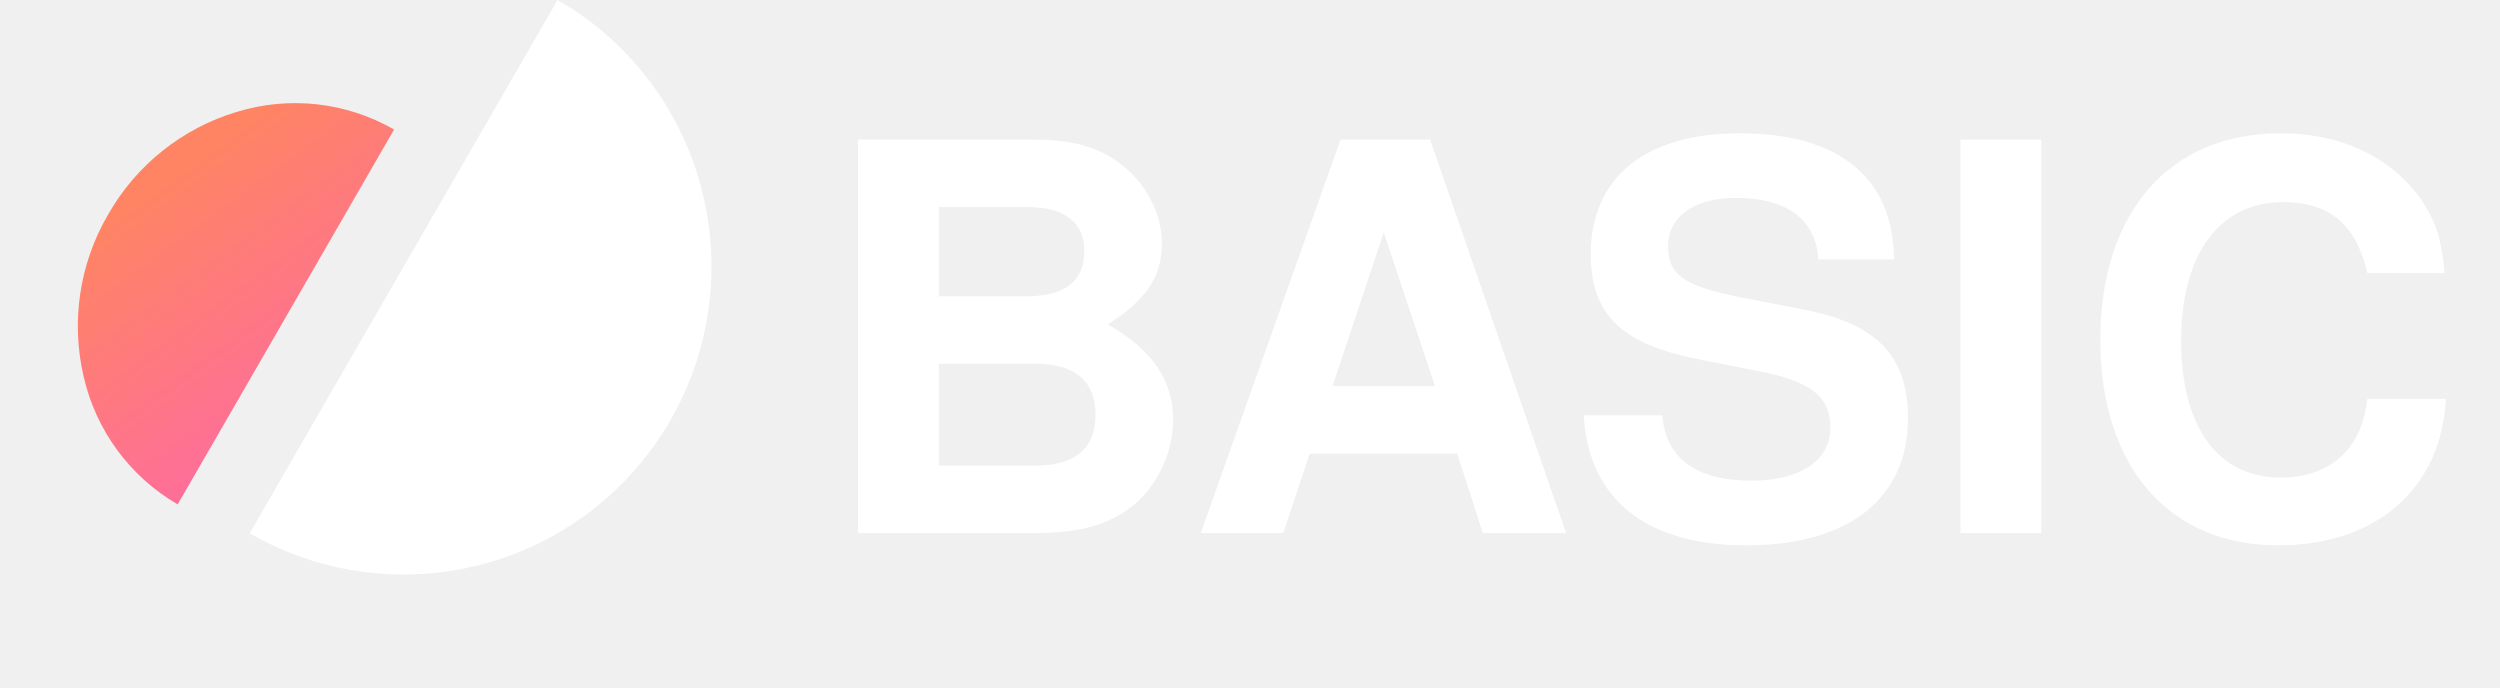
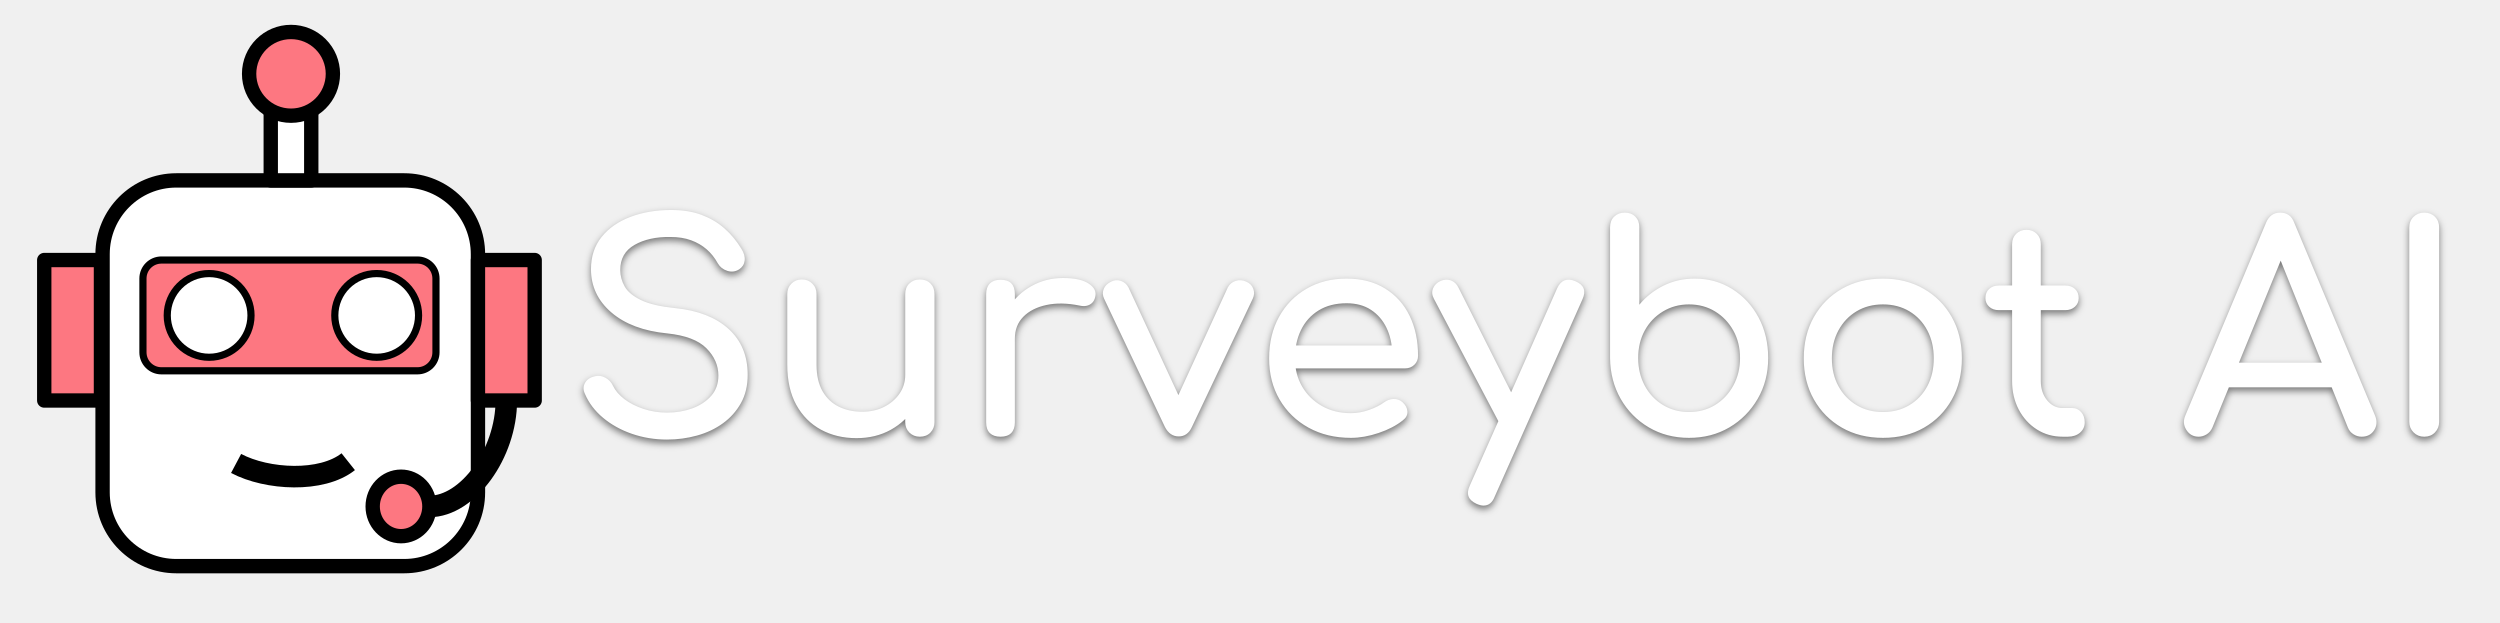
- <svg xmlns="http://www.w3.org/2000/svg" width="111.196" height="30.566" viewBox="0 0 111.196 30.566">
-   <defs>
-     <linearGradient id="linear-gradient" x1="0.5" x2="1.275" y2="0.725" gradientUnits="objectBoundingBox">
-       <stop offset="0" stop-color="#fe8464" />
-       <stop offset="1" stop-color="#fe6e9a" />
-     </linearGradient>
-   </defs>
-   <g id="Group_2" data-name="Group 2" transform="translate(-372.804 -44.291)">
-     <text id="BASIC" transform="translate(409 68)" fill="#fff" font-size="24" font-family="Helvetica-Bold, Helvetica" font-weight="700">
-       <tspan x="0" y="0">BASIC</tspan>
-     </text>
-     <path id="Subtraction_1" data-name="Subtraction 1" d="M9.126,19.253h0a8.835,8.835,0,0,1-6.453-2.82A9.835,9.835,0,0,1,0,9.626,9.835,9.835,0,0,1,2.673,2.82,8.835,8.835,0,0,1,9.126,0V19.252Z" transform="translate(382.43 45.489) rotate(30)" fill="url(#linear-gradient)" />
-     <path id="Subtraction_2" data-name="Subtraction 2" d="M13.694,0h0A13.694,13.694,0,0,0,4.011,23.377a13.6,13.6,0,0,0,9.683,4.011V0Z" transform="translate(395.769 74.857) rotate(-150)" fill="#fff" />
+ <svg xmlns="http://www.w3.org/2000/svg" xmlns:xlink="http://www.w3.org/1999/xlink" version="1.1" width="200" viewBox="0.0 0.0 1393.827 347.318" fill="none" stroke="none" stroke-linecap="square" stroke-miterlimit="10">
+   <clipPath id="p.0">
+     <path d="m0 0l1393.827 0l0 347.318l-1393.827 0l0 -347.318z" clip-rule="nonzero" />
+   </clipPath>
+   <g clip-path="url(#p.0)">
+     <path fill="#000000" fill-opacity="0.0" d="m0 0l1393.827 0l0 347.318l-1393.827 0z" fill-rule="evenodd" />
+     <g filter="url(#shadowFilter-p.1)">
+       <use xlink:href="#p.1" transform="matrix(1.0 0.0 0.0 1.0 0.0 2.0)" />
+     </g>
+     <defs>
+       <filter id="shadowFilter-p.1" filterUnits="userSpaceOnUse">
+         <feGaussianBlur in="SourceAlpha" stdDeviation="2.0" result="blur" />
+         <feComponentTransfer in="blur" color-interpolation-filters="sRGB">
+           <feFuncR type="linear" slope="0" intercept="0.0" />
+           <feFuncG type="linear" slope="0" intercept="0.0" />
+           <feFuncB type="linear" slope="0" intercept="0.0" />
+           <feFuncA type="linear" slope="0.5" intercept="0" />
+         </feComponentTransfer>
+       </filter>
+     </defs>
+     <g id="p.1">
+       <path fill="#000000" fill-opacity="0.0" d="m307.21 80.882l1091.528 0l0 254.457l-1091.528 0z" fill-rule="evenodd" />
+       <path fill="#ffffff" d="m371.897 245.076q-10.25 0 -19.531 -3.188q-9.281 -3.203 -16.156 -8.953q-6.875 -5.766 -10.078 -13.297q-1.609 -3.359 0.078 -6.234q1.688 -2.875 5.688 -3.688q2.875 -0.641 5.672 0.891q2.797 1.516 4.234 4.562q1.922 4.0 6.312 7.359q4.406 3.359 10.641 5.438q6.25 2.078 13.141 2.078q7.672 0 14.141 -2.391q6.484 -2.406 10.484 -6.969q4.0 -4.562 4.0 -11.281q0 -8.484 -6.641 -15.203q-6.625 -6.719 -21.828 -8.312q-19.844 -1.922 -31.203 -11.688q-11.359 -9.766 -11.359 -24.156q0 -10.562 5.922 -17.922q5.922 -7.359 16.078 -11.203q10.156 -3.844 22.641 -3.844q9.766 0 17.031 2.734q7.281 2.719 12.719 7.516q5.453 4.797 9.453 11.359q2.234 3.516 1.828 6.641q-0.391 3.109 -3.109 4.875q-3.047 1.922 -6.562 0.812q-3.516 -1.125 -5.281 -4.172q-2.562 -4.641 -6.25 -7.844q-3.672 -3.203 -8.641 -5.031q-4.953 -1.844 -11.672 -1.844q-11.844 -0.156 -19.844 4.406q-8.0 4.547 -8.0 14.0q0 4.797 2.484 9.203q2.484 4.391 9.125 7.594q6.641 3.203 19.109 4.469q19.047 1.922 29.688 11.609q10.641 9.672 10.641 25.516q0 9.125 -3.766 15.844q-3.75 6.719 -10.078 11.281q-6.312 4.562 -14.406 6.797q-8.078 2.234 -16.703 2.234zm105.596 -0.797q-11.047 0 -19.766 -4.719q-8.719 -4.719 -13.766 -13.828q-5.031 -9.125 -5.031 -22.406l0 -39.359q0 -3.531 2.312 -5.844q2.328 -2.328 5.844 -2.328q3.516 0 5.828 2.328q2.328 2.312 2.328 5.844l0 39.359q0 8.953 3.359 14.797q3.375 5.844 9.125 8.641q5.766 2.797 12.969 2.797q6.875 0 12.234 -2.719q5.359 -2.719 8.562 -7.359q3.203 -4.641 3.203 -10.406l10.078 0q0 9.922 -4.891 17.922q-4.875 8.0 -13.281 12.641q-8.391 4.641 -19.109 4.641zm35.359 -0.797q-3.516 0 -5.844 -2.312q-2.312 -2.328 -2.312 -5.844l0 -71.359q0 -3.688 2.312 -5.922q2.328 -2.25 5.844 -2.25q3.672 0 5.906 2.25q2.25 2.234 2.25 5.922l0 71.359q0 3.516 -2.25 5.844q-2.234 2.312 -5.906 2.312zm44.792 -54.719q0 -9.594 4.719 -17.188q4.734 -7.609 12.734 -12.094q8.0 -4.484 17.594 -4.484q9.594 0 14.312 3.125q4.719 3.125 3.609 7.438q-0.484 2.234 -1.844 3.438q-1.359 1.203 -3.125 1.531q-1.75 0.312 -3.828 -0.172q-10.25 -2.078 -18.406 -0.312q-8.156 1.75 -12.875 6.562q-4.719 4.797 -4.719 12.156l-8.172 0zm0.172 54.719q-3.844 0 -5.922 -2.0q-2.078 -2.0 -2.078 -6.0l0 -71.516q0 -3.844 2.078 -5.922q2.078 -2.078 5.922 -2.078q4.0 0 6.0 2.0q2.0 2.0 2.0 6.0l0 71.516q0 3.844 -2.0 5.922q-2.0 2.078 -6.0 2.078zm99.354 -0.156q-4.953 0 -7.688 -5.281l-33.906 -71.516q-1.281 -2.734 -0.25 -5.359q1.047 -2.641 4.078 -4.094q2.719 -1.438 5.516 -0.469q2.812 0.953 4.25 3.672l31.688 68.328l-7.688 0l31.359 -68.328q1.438 -2.719 4.391 -3.672q2.969 -0.969 6.016 0.469q2.875 1.281 3.828 4.0q0.969 2.719 -0.312 5.453l-33.922 71.516q-2.406 5.281 -7.359 5.281zm95.996 0.797q-13.281 0 -23.609 -5.672q-10.312 -5.688 -16.156 -15.688q-5.828 -10.0 -5.828 -22.969q0 -13.109 5.516 -23.109q5.516 -10.0 15.281 -15.672q9.766 -5.688 22.406 -5.688q12.469 0 21.422 5.516q8.969 5.516 13.688 15.203q4.719 9.672 4.719 22.312q0 3.047 -2.078 5.047q-2.078 2.0 -5.281 2.0l-64.469 0l0 -12.797l64.0 0l-6.562 4.469q-0.156 -8.0 -3.203 -14.312q-3.047 -6.328 -8.641 -10.0q-5.594 -3.688 -13.594 -3.688q-9.125 0 -15.609 4.0q-6.469 4.0 -9.844 10.969q-3.359 6.953 -3.359 15.75q0 8.812 4.0 15.688q4.0 6.875 11.047 10.875q7.047 4.0 16.156 4.0q4.969 0 10.156 -1.828q5.203 -1.844 8.406 -4.25q2.406 -1.75 5.203 -1.828q2.797 -0.094 4.875 1.672q2.719 2.406 2.875 5.281q0.172 2.875 -2.547 4.953q-5.438 4.328 -13.531 7.047q-8.078 2.719 -15.438 2.719zm73.923 37.766q-1.594 0 -3.844 -0.969q-7.031 -3.203 -3.828 -10.078l48.797 -110.234q3.203 -6.719 10.078 -3.844q7.203 3.031 4.0 10.078l-48.969 110.078q-1.906 4.969 -6.234 4.969zm18.875 -41.922q-3.031 1.281 -5.672 0.25q-2.641 -1.047 -4.234 -4.094l-36.641 -69.594q-1.609 -3.047 -0.406 -5.844q1.203 -2.797 4.234 -4.078q3.047 -1.281 5.766 -0.234q2.719 1.031 4.156 4.062l35.047 69.609q1.594 3.031 1.188 5.844q-0.391 2.797 -3.438 4.078zm95.693 4.156q-12.484 0 -22.406 -5.844q-9.922 -5.844 -15.688 -15.922q-5.75 -10.078 -5.906 -22.719l0 -72.953q0 -3.688 2.312 -5.922q2.328 -2.234 5.844 -2.234q3.672 0 5.906 2.234q2.25 2.234 2.25 5.922l0 43.203q5.594 -6.719 13.516 -10.641q7.922 -3.922 17.359 -3.922q11.688 0 20.969 5.844q9.281 5.828 14.641 15.828q5.359 10.0 5.359 22.641q0 12.641 -5.844 22.719q-5.844 10.078 -15.766 15.922q-9.906 5.844 -22.547 5.844zm0 -14.406q8.156 0 14.547 -3.906q6.406 -3.922 10.156 -10.797q3.766 -6.891 3.766 -15.375q0 -8.641 -3.766 -15.359q-3.75 -6.719 -10.156 -10.641q-6.391 -3.922 -14.547 -3.922q-8.0 0 -14.484 3.922q-6.484 3.922 -10.172 10.641q-3.672 6.719 -3.672 15.359q0 8.484 3.672 15.375q3.688 6.875 10.172 10.797q6.484 3.906 14.484 3.906zm108.152 14.406q-12.953 0 -22.875 -5.672q-9.922 -5.688 -15.609 -15.688q-5.672 -10.0 -5.672 -22.969q0 -13.109 5.672 -23.109q5.688 -10.0 15.609 -15.672q9.922 -5.688 22.875 -5.688q12.797 0 22.719 5.688q9.922 5.672 15.594 15.672q5.688 10.0 5.688 23.109q0 12.969 -5.609 22.969q-5.594 10.0 -15.516 15.688q-9.906 5.672 -22.875 5.672zm0 -14.406q8.328 0 14.719 -3.828q6.406 -3.844 10.0 -10.562q3.609 -6.719 3.609 -15.531q0 -8.797 -3.609 -15.594q-3.594 -6.797 -10.0 -10.641q-6.391 -3.844 -14.719 -3.844q-8.312 0 -14.719 3.844q-6.406 3.844 -10.094 10.641q-3.672 6.797 -3.672 15.594q0 8.812 3.672 15.531q3.688 6.719 10.094 10.562q6.406 3.828 14.719 3.828zm100.156 13.766q-8.0 0 -14.406 -4.078q-6.391 -4.078 -10.078 -11.109q-3.672 -7.047 -3.672 -15.859l0 -76.312q0 -3.516 2.234 -5.75q2.25 -2.25 5.766 -2.25q3.516 0 5.75 2.25q2.25 2.234 2.25 5.75l0 76.312q0 6.406 3.516 10.734q3.531 4.312 8.641 4.312l5.453 0q2.875 0 4.875 2.25q2.0 2.234 2.0 5.75q0 3.516 -2.641 5.766q-2.641 2.234 -6.797 2.234l-2.891 0zm-35.516 -70.562q-3.359 0 -5.438 -1.922q-2.078 -1.922 -2.078 -4.797q0 -3.203 2.078 -5.109q2.078 -1.922 5.438 -1.922l36.969 0q3.359 0 5.438 1.922q2.078 1.906 2.078 5.109q0 2.875 -2.078 4.797q-2.078 1.922 -5.438 1.922l-36.969 0zm111.368 70.562q-4.484 0 -6.891 -3.844q-2.391 -3.844 -0.469 -8.156l44.953 -107.359q2.406 -5.594 7.844 -5.594q5.75 0 7.828 5.594l45.125 107.672q1.766 4.484 -0.562 8.094q-2.312 3.594 -6.953 3.594q-2.406 0 -4.562 -1.359q-2.156 -1.359 -3.125 -3.766l-39.672 -98.562l4.484 0l-40.328 98.562q-1.125 2.562 -3.281 3.844q-2.156 1.281 -4.391 1.281zm8.469 -27.516l6.406 -13.766l62.719 0l6.406 13.766l-75.531 0zm117.277 27.516q-3.516 0 -5.922 -2.391q-2.391 -2.406 -2.391 -5.922l0 -108.328q0 -3.672 2.391 -5.984q2.406 -2.328 5.922 -2.328q3.688 0 6.0 2.328q2.328 2.312 2.328 5.984l0 108.328q0 3.516 -2.328 5.922q-2.312 2.391 -6.0 2.391z" fill-rule="nonzero" />
+     </g>
+     <path fill="#ffffff" d="m57.188 141.701l0 0c0 -22.71 18.41 -41.119 41.119 -41.119l127.052 0l0 0c10.906 0 21.364 4.332 29.076 12.044c7.711 7.711 12.044 18.17 12.044 29.076l0 132.816c0 22.71 -18.41 41.119 -41.119 41.119l-127.052 0l0 0c-22.71 0 -41.119 -18.41 -41.119 -41.119z" fill-rule="evenodd" />
+     <path stroke="#000000" stroke-width="8.0" stroke-linejoin="round" stroke-linecap="butt" d="m57.188 141.701l0 0c0 -22.71 18.41 -41.119 41.119 -41.119l127.052 0l0 0c10.906 0 21.364 4.332 29.076 12.044c7.711 7.711 12.044 18.17 12.044 29.076l0 132.816c0 22.71 -18.41 41.119 -41.119 41.119l-127.052 0l0 0c-22.71 0 -41.119 -18.41 -41.119 -41.119z" fill-rule="evenodd" />
+     <path fill="#ffffff" d="m150.953 38.818l22.583 0l0 61.764l-22.583 0z" fill-rule="evenodd" />
+     <path stroke="#000000" stroke-width="8.0" stroke-linejoin="round" stroke-linecap="butt" d="m150.953 38.818l22.583 0l0 61.764l-22.583 0z" fill-rule="evenodd" />
+     <path fill="#fd7781" d="m138.891 41.164l0 0c0 -12.89 10.456 -23.339 23.354 -23.339l0 0c6.194 0 12.134 2.459 16.514 6.836c4.38 4.377 6.84 10.313 6.84 16.503l0 0c0 12.89 -10.456 23.339 -23.354 23.339l0 0c-12.898 0 -23.354 -10.449 -23.354 -23.339z" fill-rule="evenodd" />
+     <path stroke="#000000" stroke-width="8.0" stroke-linejoin="round" stroke-linecap="butt" d="m138.891 41.164l0 0c0 -12.89 10.456 -23.339 23.354 -23.339l0 0c6.194 0 12.134 2.459 16.514 6.836c4.38 4.377 6.84 10.313 6.84 16.503l0 0c0 12.89 -10.456 23.339 -23.354 23.339l0 0c-12.898 0 -23.354 -10.449 -23.354 -23.339z" fill-rule="evenodd" />
+     <path fill="#fd7781" d="m79.697 155.267l0 0c0 -5.685 4.609 -10.294 10.294 -10.294l142.782 0c2.73 0 5.349 1.085 7.279 3.015c1.931 1.931 3.015 4.549 3.015 7.279l0 41.175c0 5.685 -4.609 10.294 -10.294 10.294l-142.782 0l0 0c-5.685 0 -10.294 -4.609 -10.294 -10.294z" fill-rule="evenodd" />
+     <path stroke="#000000" stroke-width="4.0" stroke-linejoin="round" stroke-linecap="butt" d="m79.697 155.267l0 0c0 -5.685 4.609 -10.294 10.294 -10.294l142.782 0c2.73 0 5.349 1.085 7.279 3.015c1.931 1.931 3.015 4.549 3.015 7.279l0 41.175c0 5.685 -4.609 10.294 -10.294 10.294l-142.782 0l0 0c-5.685 0 -10.294 -4.609 -10.294 -10.294z" fill-rule="evenodd" />
+     <path fill="#ffffff" d="m93.24 175.854l0 0c0 -12.89 10.456 -23.339 23.354 -23.339l0 0c6.194 0 12.134 2.459 16.514 6.836c4.38 4.377 6.84 10.313 6.84 16.503l0 0c0 12.89 -10.456 23.339 -23.354 23.339l0 0c-12.898 0 -23.354 -10.449 -23.354 -23.339z" fill-rule="evenodd" />
+     <path stroke="#000000" stroke-width="4.0" stroke-linejoin="round" stroke-linecap="butt" d="m93.24 175.854l0 0c0 -12.89 10.456 -23.339 23.354 -23.339l0 0c6.194 0 12.134 2.459 16.514 6.836c4.38 4.377 6.84 10.313 6.84 16.503l0 0c0 12.89 -10.456 23.339 -23.354 23.339l0 0c-12.898 0 -23.354 -10.449 -23.354 -23.339z" fill-rule="evenodd" />
+     <path fill="#ffffff" d="m186.657 175.854l0 0c0 -12.89 10.456 -23.339 23.354 -23.339l0 0c6.194 0 12.134 2.459 16.514 6.836c4.38 4.377 6.84 10.313 6.84 16.503l0 0c0 12.89 -10.456 23.339 -23.354 23.339l0 0c-12.898 0 -23.354 -10.449 -23.354 -23.339z" fill-rule="evenodd" />
+     <path stroke="#000000" stroke-width="4.0" stroke-linejoin="round" stroke-linecap="butt" d="m186.657 175.854l0 0c0 -12.89 10.456 -23.339 23.354 -23.339l0 0c6.194 0 12.134 2.459 16.514 6.836c4.38 4.377 6.84 10.313 6.84 16.503l0 0c0 12.89 -10.456 23.339 -23.354 23.339l0 0c-12.898 0 -23.354 -10.449 -23.354 -23.339z" fill-rule="evenodd" />
+     <path fill="#fd7781" d="m266.476 144.972l31.622 0l0 78.331l-31.622 0z" fill-rule="evenodd" />
+     <path stroke="#000000" stroke-width="8.0" stroke-linejoin="round" stroke-linecap="butt" d="m266.476 144.972l31.622 0l0 78.331l-31.622 0z" fill-rule="evenodd" />
+     <path fill="#000000" fill-opacity="0.0" d="m282.287 223.303c0 29.528 -21.433 59.055 -42.866 59.055" fill-rule="evenodd" />
+     <path stroke="#000000" stroke-width="12.0" stroke-linejoin="round" stroke-linecap="butt" d="m282.287 223.303c0 29.528 -21.433 59.055 -42.866 59.055" fill-rule="evenodd" />
+     <path fill="#fd7781" d="m207.783 282.358l0 0c0 -9.158 7.079 -16.583 15.811 -16.583l0 0c4.193 0 8.215 1.747 11.18 4.857c2.965 3.11 4.631 7.328 4.631 11.726l0 0c0 9.158 -7.079 16.583 -15.811 16.583l0 0c-8.732 0 -15.811 -7.424 -15.811 -16.583z" fill-rule="evenodd" />
+     <path stroke="#000000" stroke-width="8.0" stroke-linejoin="round" stroke-linecap="butt" d="m207.783 282.358l0 0c0 -9.158 7.079 -16.583 15.811 -16.583l0 0c4.193 0 8.215 1.747 11.18 4.857c2.965 3.11 4.631 7.328 4.631 11.726l0 0c0 9.158 -7.079 16.583 -15.811 16.583l0 0c-8.732 0 -15.811 -7.424 -15.811 -16.583z" fill-rule="evenodd" />
+     <path fill="#000000" fill-opacity="0.0" d="m131.634 258.383c17.343 9.199 47.779 10.751 62.517 -0.975" fill-rule="evenodd" />
+     <path stroke="#000000" stroke-width="12.0" stroke-linejoin="round" stroke-linecap="butt" d="m131.634 258.383c17.343 9.199 47.779 10.751 62.517 -0.975" fill-rule="evenodd" />
+     <path fill="#fd7781" d="m24.665 144.972l31.622 0l0 78.331l-31.622 0z" fill-rule="evenodd" />
+     <path stroke="#000000" stroke-width="8.0" stroke-linejoin="round" stroke-linecap="butt" d="m24.665 144.972l31.622 0l0 78.331l-31.622 0z" fill-rule="evenodd" />
  </g>
</svg>
